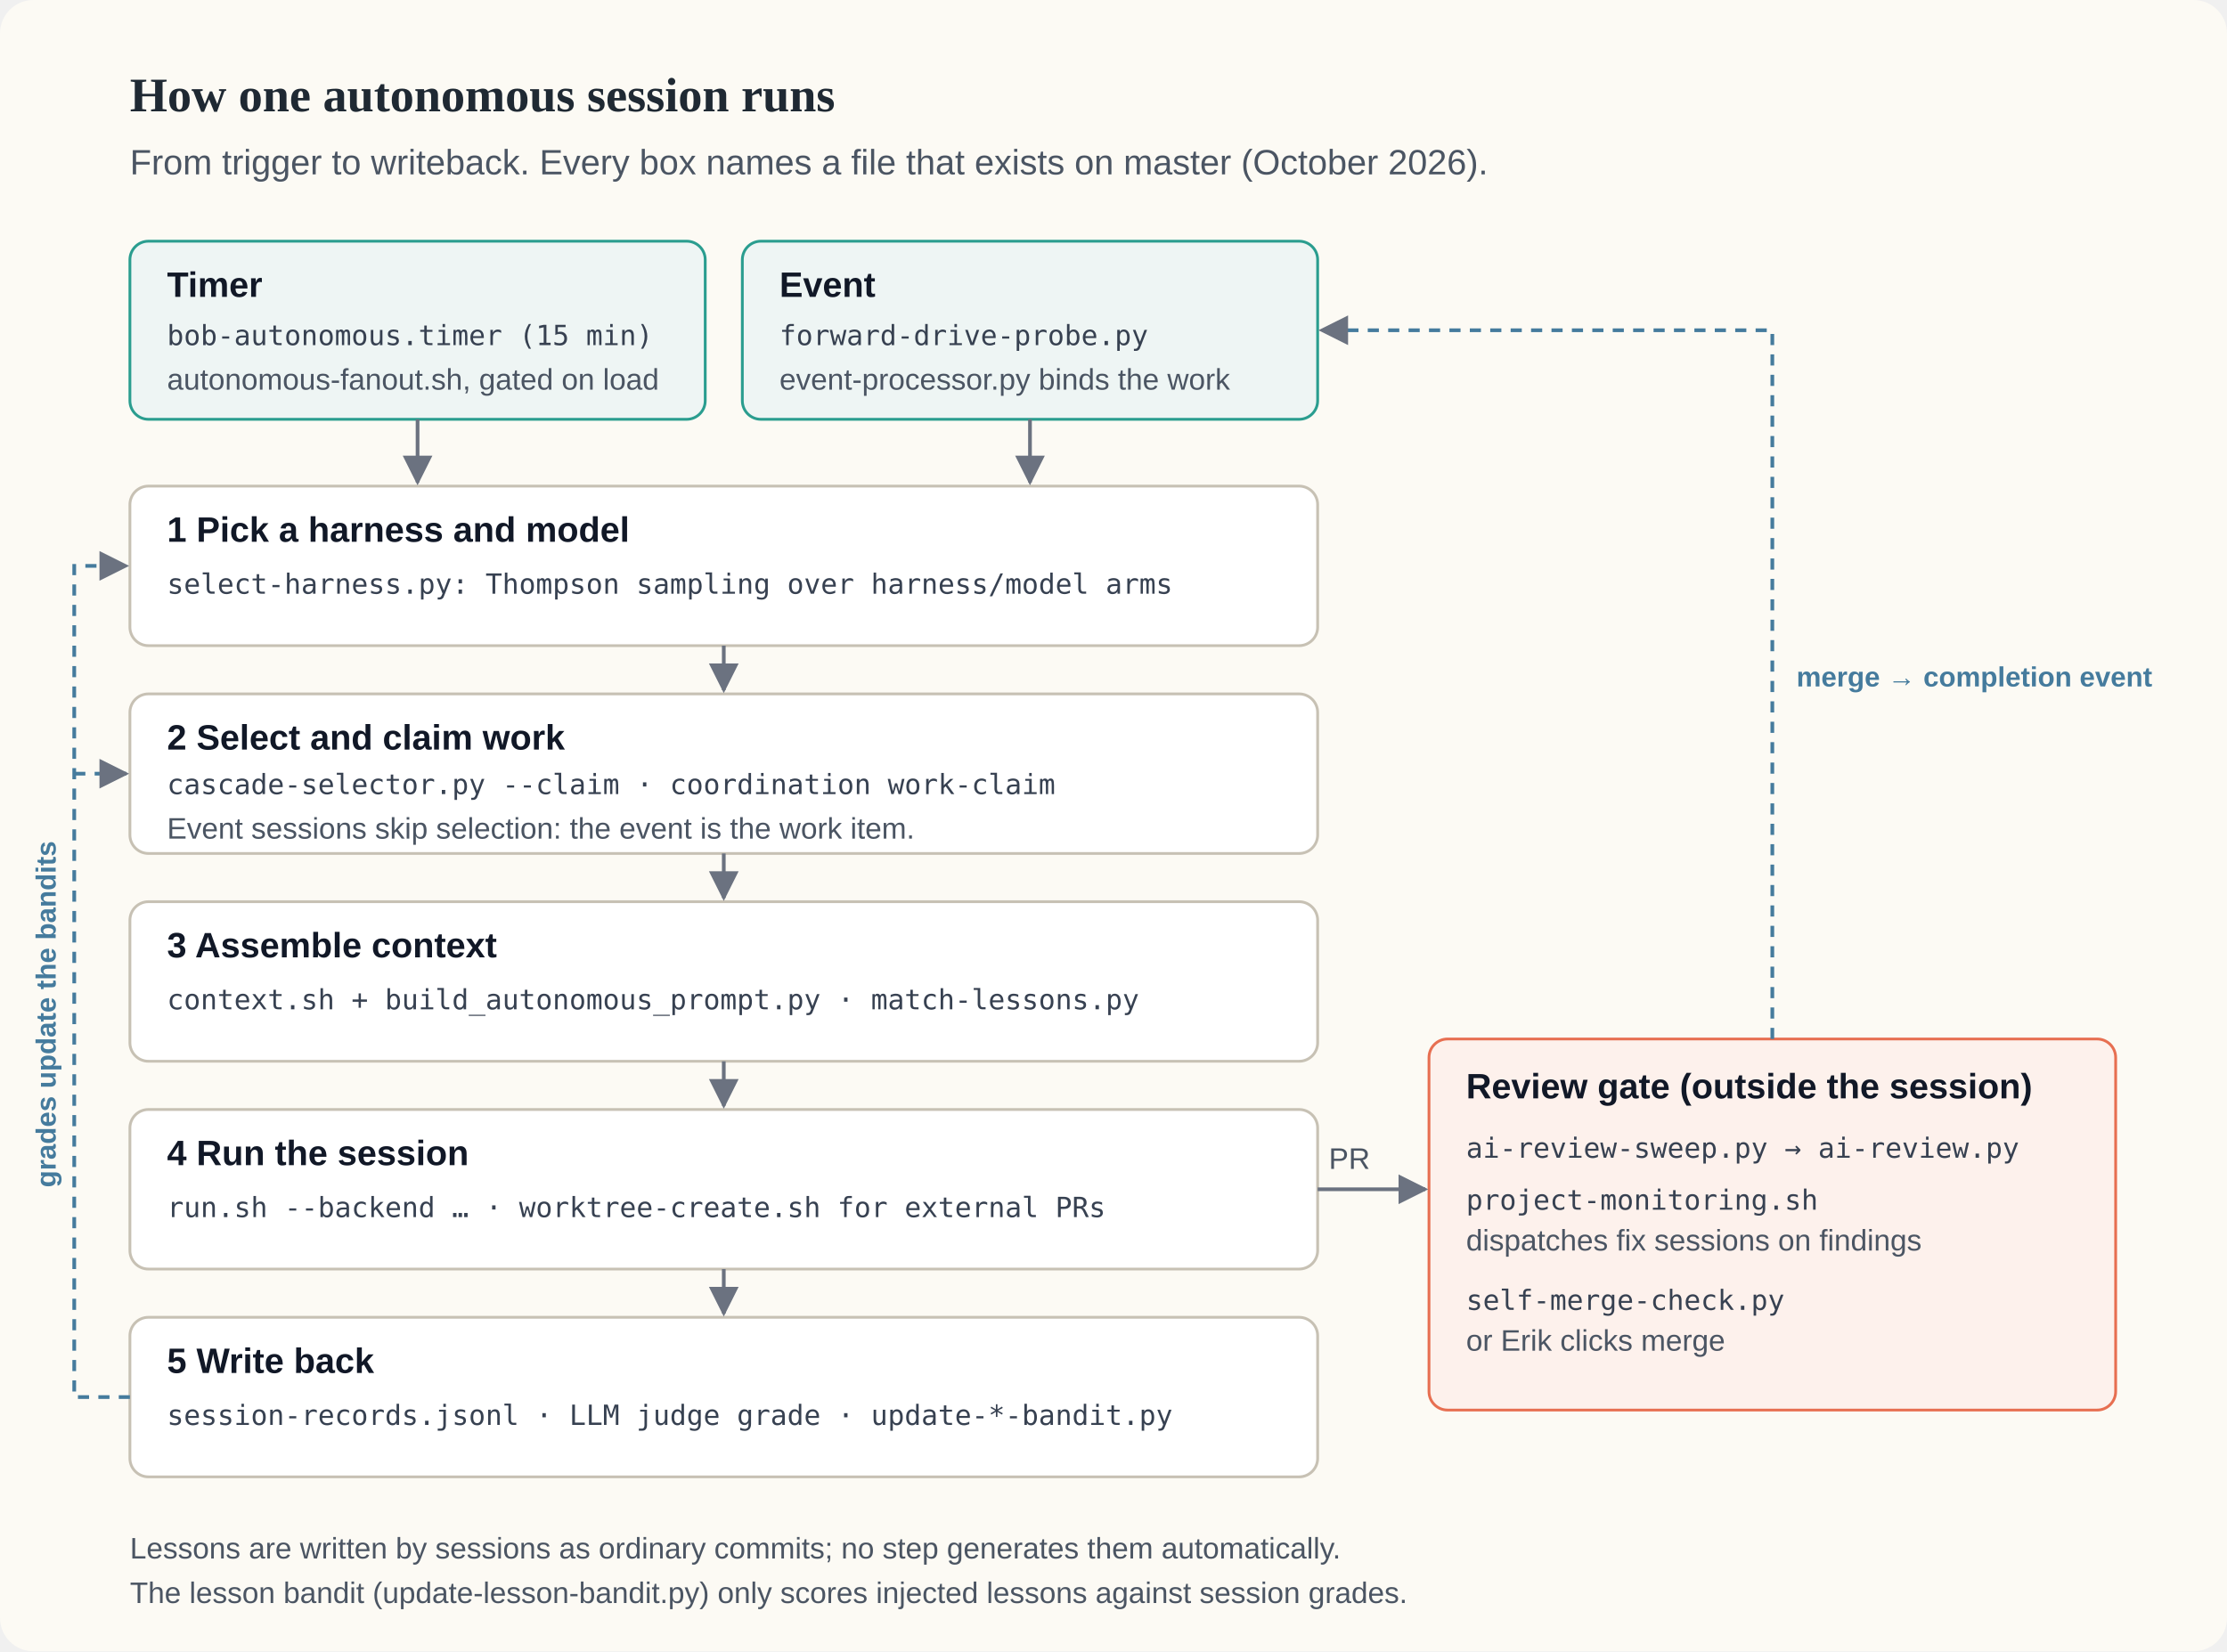
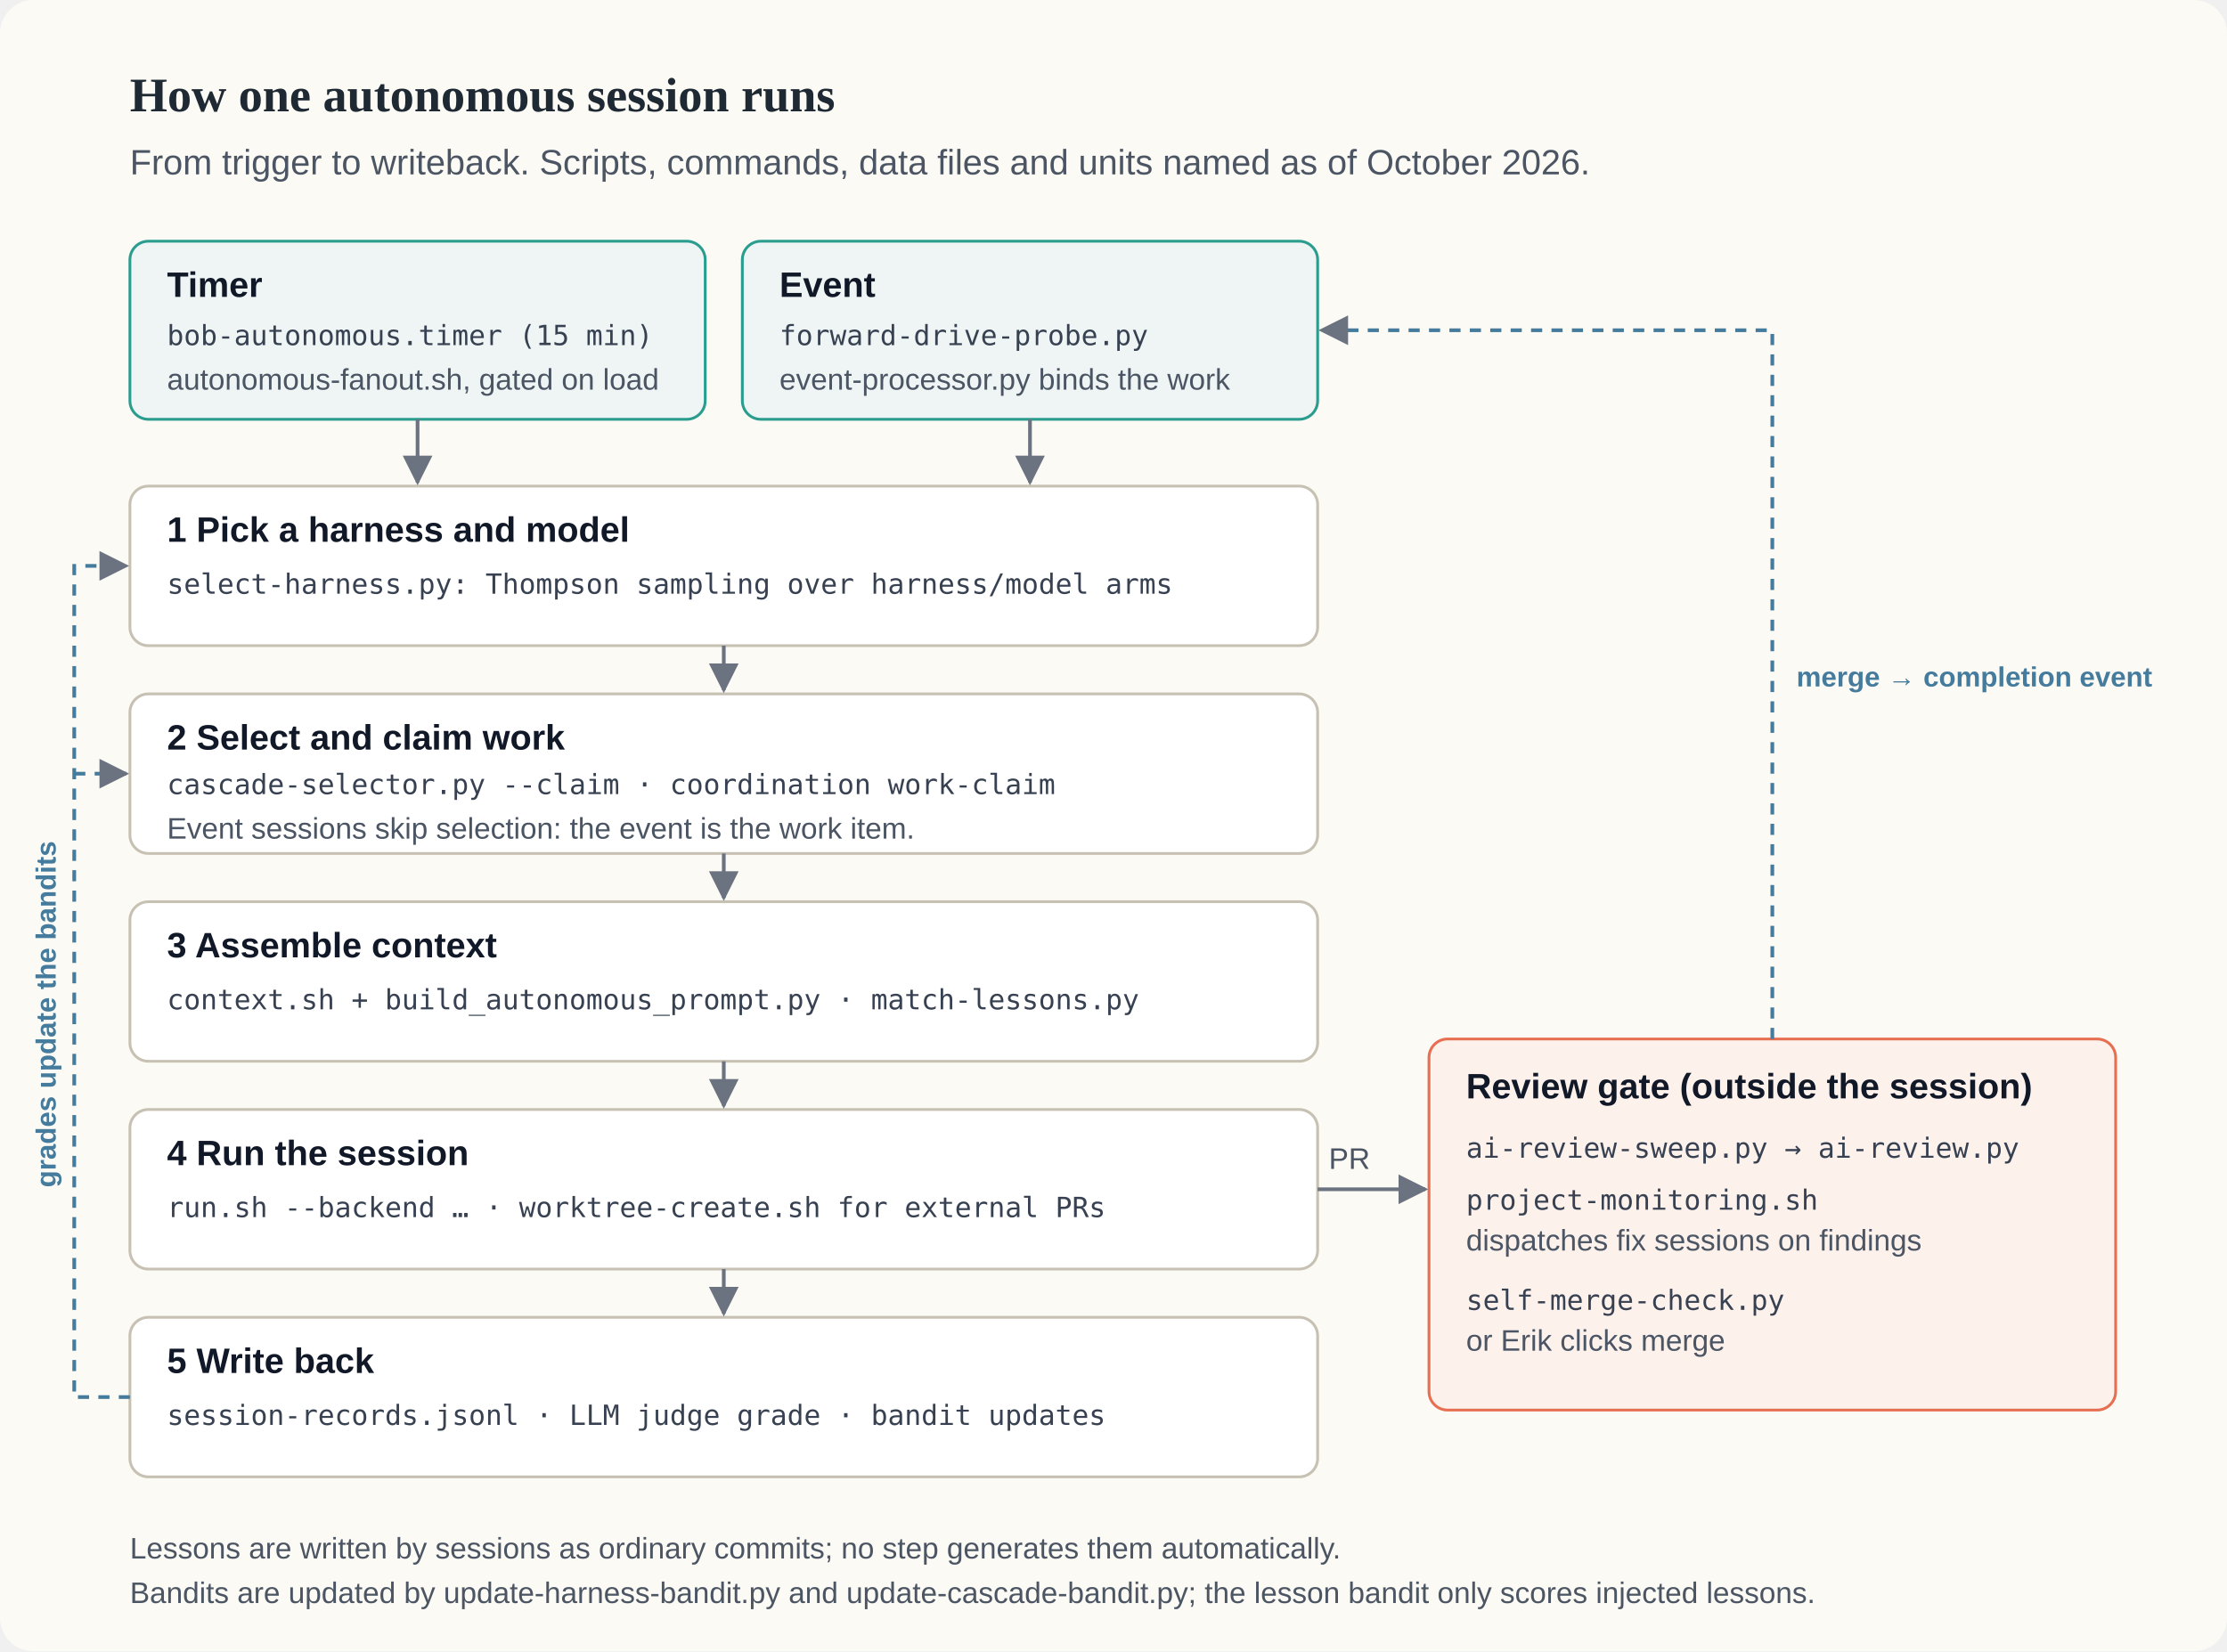
<svg xmlns="http://www.w3.org/2000/svg" width="1200" height="890" viewBox="0 0 1200 890" role="img" aria-labelledby="title desc">
  <defs>
    <marker id="arrow" viewBox="0 0 10 10" refX="9" refY="5" markerWidth="8" markerHeight="8" orient="auto-start-reverse">
      <path d="M0,0 L10,5 L0,10 z" fill="#6b7280" />
    </marker>
  </defs>
  <style>
    .bg { fill: #fcfaf4; }
    .label { font: 600 26px "Georgia", "Times New Roman", serif; fill: #1f2933; }
    .sub { font: 400 19px "Helvetica Neue", Arial, sans-serif; fill: #4b5563; }
    .box { fill: #ffffff; stroke: #c7c1b4; stroke-width: 1.5; }
    .input { fill: #eef5f4; stroke: #2a9d8f; stroke-width: 1.5; }
    .gate { fill: #fdf1ec; stroke: #e76f51; stroke-width: 1.5; }
    .head { font: 700 19px "Helvetica Neue", Arial, sans-serif; fill: #111827; }
    .code { font: 400 15px "SFMono-Regular", Menlo, Consolas, monospace; fill: #374151; }
    .note { font: 400 16px "Helvetica Neue", Arial, sans-serif; fill: #4b5563; }
    .flow { stroke: #6b7280; stroke-width: 2; fill: none; }
    .loop { stroke: #457b9d; stroke-width: 2; fill: none; stroke-dasharray: 6 5; }
    .looptext { font: 600 15px "Helvetica Neue", Arial, sans-serif; fill: #457b9d; }
  </style>
  <rect class="bg" x="0" y="0" width="1200" height="890" rx="18" />
  <text class="label" x="70" y="60">How one autonomous session runs</text>
-   <text class="sub" x="70" y="94">From trigger to writeback. Every box names a file that exists on master (October 2026).</text>
+   <text class="sub" x="70" y="94">From trigger to writeback. Scripts, commands, data files and units named as of October 2026.</text>
  <rect class="input" x="70" y="130" width="310" height="96" rx="10" />
  <text class="head" x="90" y="160">Timer</text>
  <text class="code" x="90" y="186">bob-autonomous.timer (15 min)</text>
  <text class="note" x="90" y="210">autonomous-fanout.sh, gated on load</text>
  <rect class="input" x="400" y="130" width="310" height="96" rx="10" />
  <text class="head" x="420" y="160">Event</text>
  <text class="code" x="420" y="186">forward-drive-probe.py</text>
  <text class="note" x="420" y="210">event-processor.py binds the work</text>
  <rect class="box" x="70" y="262" width="640" height="86" rx="10" />
  <text class="head" x="90" y="292">1  Pick a harness and model</text>
  <text class="code" x="90" y="320">select-harness.py: Thompson sampling over harness/model arms</text>
  <rect class="box" x="70" y="374" width="640" height="86" rx="10" />
  <text class="head" x="90" y="404">2  Select and claim work</text>
  <text class="code" x="90" y="428">cascade-selector.py --claim · coordination work-claim</text>
  <text class="note" x="90" y="452">Event sessions skip selection: the event is the work item.</text>
  <rect class="box" x="70" y="486" width="640" height="86" rx="10" />
  <text class="head" x="90" y="516">3  Assemble context</text>
  <text class="code" x="90" y="544">context.sh + build_autonomous_prompt.py · match-lessons.py</text>
  <rect class="box" x="70" y="598" width="640" height="86" rx="10" />
  <text class="head" x="90" y="628">4  Run the session</text>
  <text class="code" x="90" y="656">run.sh --backend … · worktree-create.sh for external PRs</text>
  <rect class="box" x="70" y="710" width="640" height="86" rx="10" />
  <text class="head" x="90" y="740">5  Write back</text>
-   <text class="code" x="90" y="768">session-records.jsonl · LLM judge grade · update-*-bandit.py</text>
+   <text class="code" x="90" y="768">session-records.jsonl · LLM judge grade · bandit updates</text>
  <path class="flow" d="M225,226 L225,260" marker-end="url(#arrow)" />
  <path class="flow" d="M555,226 L555,260" marker-end="url(#arrow)" />
  <path class="flow" d="M390,348 L390,372" marker-end="url(#arrow)" />
  <path class="flow" d="M390,460 L390,484" marker-end="url(#arrow)" />
  <path class="flow" d="M390,572 L390,596" marker-end="url(#arrow)" />
  <path class="flow" d="M390,684 L390,708" marker-end="url(#arrow)" />
  <path class="loop" d="M70,753 L40,753 L40,305 L68,305" marker-end="url(#arrow)" />
  <path class="loop" d="M40,417 L68,417" marker-end="url(#arrow)" />
  <text class="looptext" transform="translate(30 640) rotate(-90)">grades update the bandits</text>
  <rect class="gate" x="770" y="560" width="370" height="200" rx="10" />
  <text class="head" x="790" y="592">Review gate (outside the session)</text>
  <text class="code" x="790" y="624">ai-review-sweep.py → ai-review.py</text>
  <text class="code" x="790" y="652">project-monitoring.sh</text>
  <text class="note" x="790" y="674">dispatches fix sessions on findings</text>
  <text class="code" x="790" y="706">self-merge-check.py</text>
  <text class="note" x="790" y="728">or Erik clicks merge</text>
  <path class="flow" d="M710,641 L768,641" marker-end="url(#arrow)" />
  <text class="note" x="716" y="630">PR</text>
  <path class="loop" d="M955,560 L955,178 L712,178" marker-end="url(#arrow)" />
  <text class="looptext" x="968" y="370">merge → completion event</text>
  <text class="note" x="70" y="840">Lessons are written by sessions as ordinary commits; no step generates them automatically.</text>
-   <text class="note" x="70" y="864">The lesson bandit (update-lesson-bandit.py) only scores injected lessons against session grades.</text>
+   <text class="note" x="70" y="864">Bandits are updated by update-harness-bandit.py and update-cascade-bandit.py; the lesson bandit only scores injected lessons.</text>
</svg>
